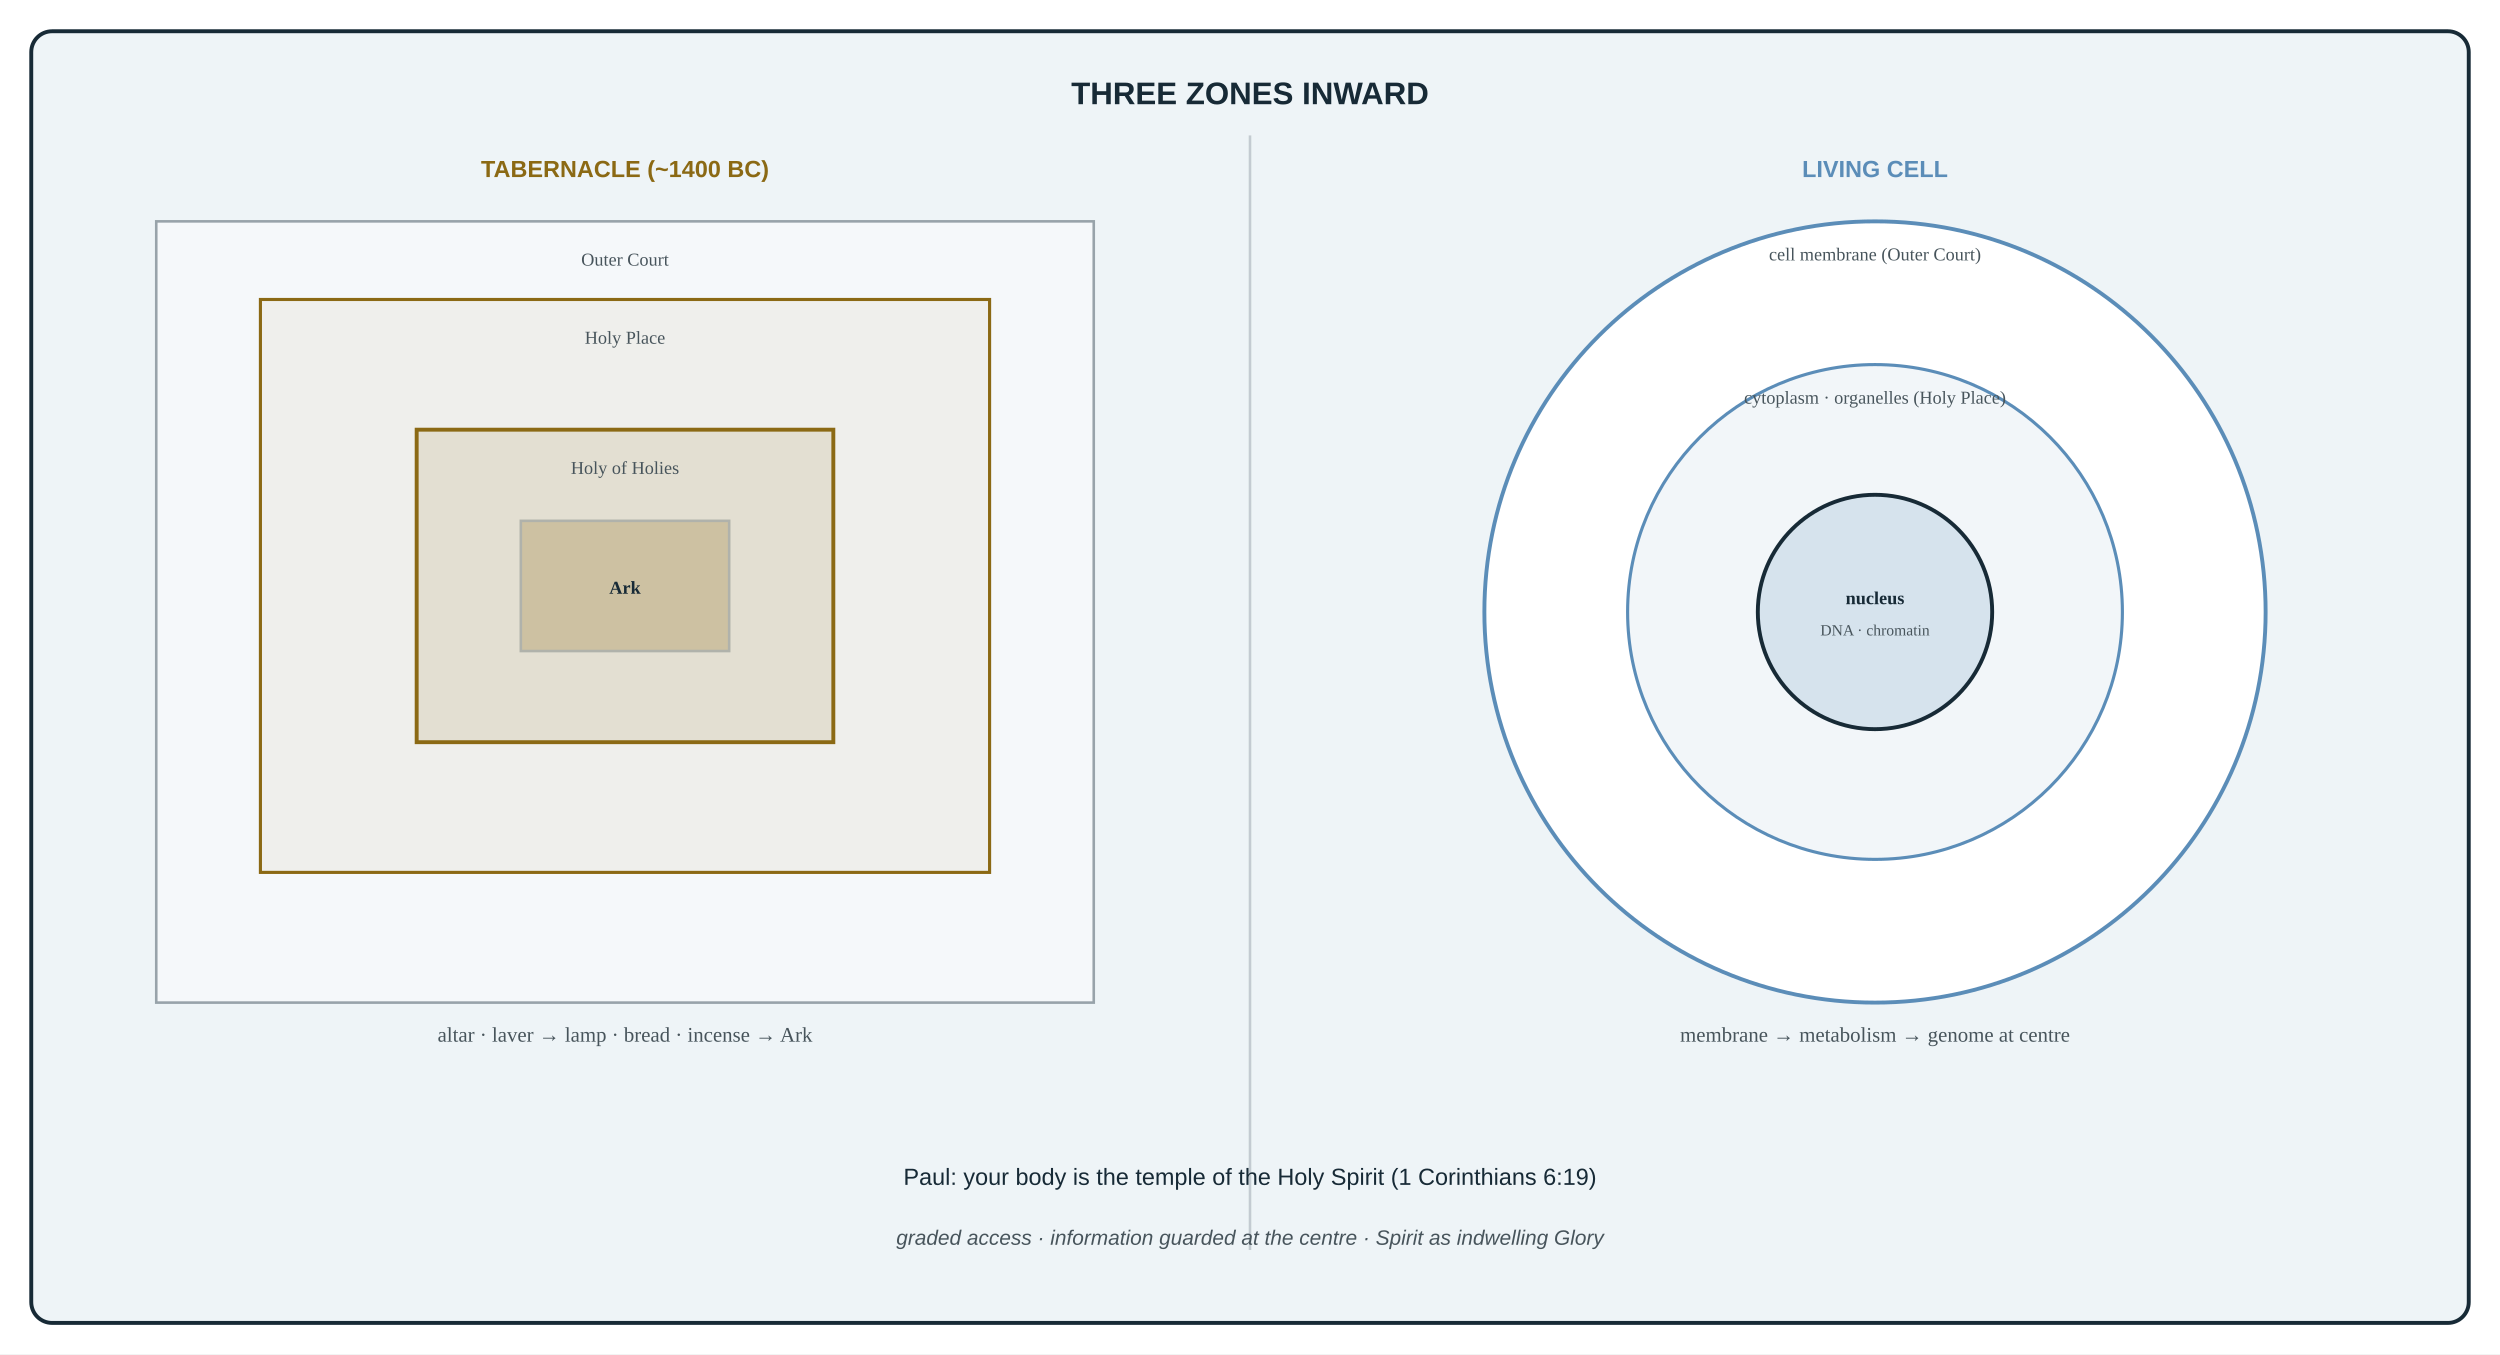
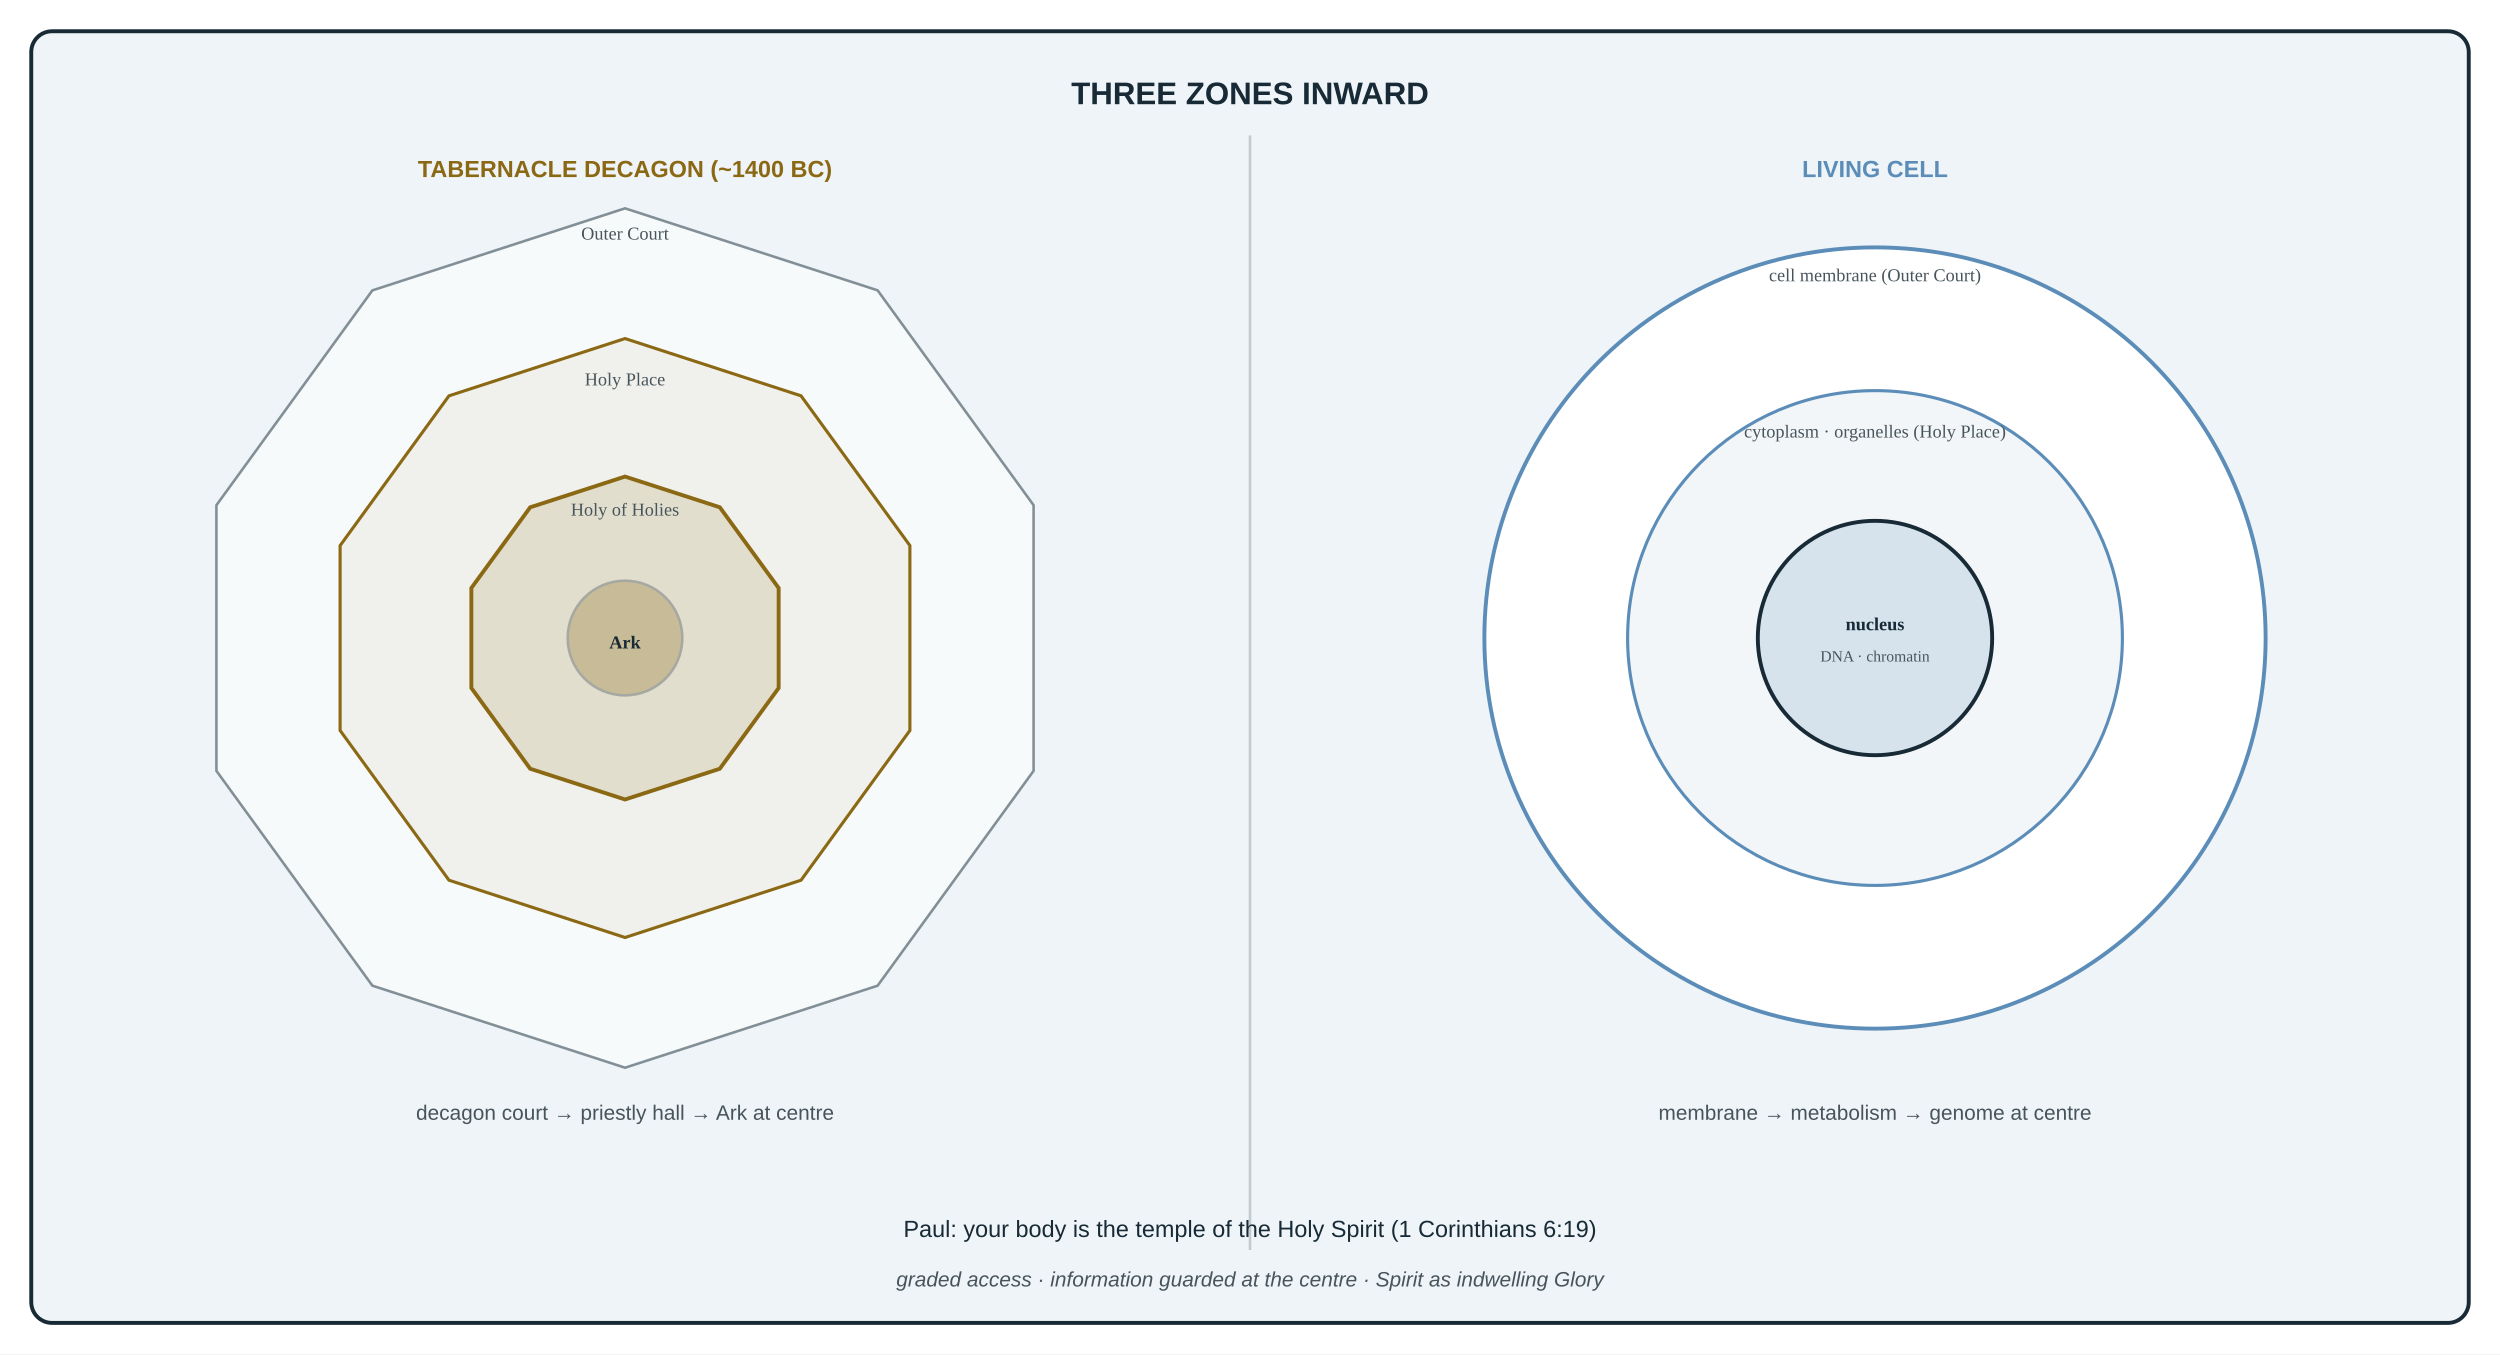
<svg xmlns="http://www.w3.org/2000/svg" width="960" height="520" viewBox="0 0 960 520" role="img">
  <rect width="960" height="520" fill="#FFFFFF" />
  <rect x="12" y="12" width="936" height="496" rx="8" fill="#EEF4F7" stroke="#172A36" stroke-width="1.5" />
  <text x="480" y="40" text-anchor="middle" font-family="Arial,Helvetica,sans-serif" font-size="12" font-weight="700" fill="#172A36">THREE ZONES INWARD</text>
  <line x1="480" y1="52" x2="480" y2="480" stroke="#172A36" stroke-width="1" opacity="0.2" />
-   <text x="240" y="68" text-anchor="middle" font-family="Arial,Helvetica,sans-serif" font-size="9" font-weight="700" fill="#8B6914">TABERNACLE (~1400 BC)</text>
-   <rect x="60" y="85" width="360" height="300" fill="#FFF" stroke="#172A36" stroke-width="1" opacity="0.4" />
-   <text x="240" y="102" text-anchor="middle" font-size="7" fill="#47545B">Outer Court</text>
-   <rect x="100" y="115" width="280" height="220" fill="rgba(139,105,20,0.06)" stroke="#8B6914" stroke-width="1.2" />
-   <text x="240" y="132" text-anchor="middle" font-size="7" fill="#47545B">Holy Place</text>
-   <rect x="160" y="165" width="160" height="120" fill="rgba(139,105,20,0.12)" stroke="#8B6914" stroke-width="1.5" />
-   <text x="240" y="182" text-anchor="middle" font-size="7" fill="#47545B">Holy of Holies</text>
-   <rect x="200" y="200" width="80" height="50" fill="#8B6914" opacity="0.25" stroke="#172A36" stroke-width="1" />
-   <text x="240" y="228" text-anchor="middle" font-size="7" font-weight="700" fill="#172A36">Ark</text>
-   <text x="240" y="400" text-anchor="middle" font-size="8" fill="#47545B">altar · laver → lamp · bread · incense → Ark</text>
+   <text x="240" y="68" text-anchor="middle" font-family="Arial,Helvetica,sans-serif" font-size="9" font-weight="700" fill="#8B6914">TABERNACLE DECAGON (~1400 BC)</text>
+   <polygon points="240.0,80.0 337.0,111.5 396.9,194.0 396.9,296.0 337.0,378.5 240.0,410.0 143.0,378.5 83.1,296.0 83.1,194.0 143.0,111.5" fill="#FFF" stroke="#172A36" stroke-width="1" opacity="0.5" />
+   <text x="240" y="92" text-anchor="middle" font-size="7" fill="#47545B">Outer Court</text>
+   <polygon points="240.0,130.0 307.6,152.0 349.4,209.5 349.4,280.5 307.6,338.0 240.0,360.0 172.4,338.0 130.6,280.5 130.6,209.5 172.4,152.0" fill="rgba(139,105,20,0.06)" stroke="#8B6914" stroke-width="1.2" />
+   <text x="240" y="148" text-anchor="middle" font-size="7" fill="#47545B">Holy Place</text>
+   <polygon points="240.0,183.0 276.4,194.8 299.0,225.8 299.0,264.2 276.4,295.2 240.0,307.0 203.6,295.2 181.0,264.2 181.0,225.8 203.6,194.8" fill="rgba(139,105,20,0.14)" stroke="#8B6914" stroke-width="1.5" />
+   <text x="240" y="198" text-anchor="middle" font-size="7" fill="#47545B">Holy of Holies</text>
+   <circle cx="240" cy="245" r="22" fill="#8B6914" opacity="0.3" stroke="#172A36" stroke-width="1" />
+   <text x="240" y="249" text-anchor="middle" font-size="7" font-weight="700" fill="#172A36">Ark</text>
+   <text x="240" y="430" text-anchor="middle" font-family="Arial,Helvetica,sans-serif" font-size="8" fill="#47545B">decagon court → priestly hall → Ark at centre</text>
  <text x="720" y="68" text-anchor="middle" font-family="Arial,Helvetica,sans-serif" font-size="9" font-weight="700" fill="#5B8DB8">LIVING CELL</text>
-   <circle cx="720" cy="235" r="150" fill="#FFF" stroke="#5B8DB8" stroke-width="1.5" />
-   <text x="720" y="100" text-anchor="middle" font-size="7" fill="#47545B">cell membrane (Outer Court)</text>
-   <circle cx="720" cy="235" r="95" fill="rgba(91,141,184,0.08)" stroke="#5B8DB8" stroke-width="1.2" />
-   <text x="720" y="155" text-anchor="middle" font-size="7" fill="#47545B">cytoplasm · organelles (Holy Place)</text>
-   <circle cx="720" cy="235" r="45" fill="rgba(91,141,184,0.18)" stroke="#172A36" stroke-width="1.5" />
-   <text x="720" y="232" text-anchor="middle" font-size="7" font-weight="700" fill="#172A36">nucleus</text>
-   <text x="720" y="244" text-anchor="middle" font-size="6" fill="#47545B">DNA · chromatin</text>
-   <text x="720" y="400" text-anchor="middle" font-size="8" fill="#47545B">membrane → metabolism → genome at centre</text>
-   <text x="480" y="455" text-anchor="middle" font-family="Arial,Helvetica,sans-serif" font-size="9" fill="#172A36">Paul: your body is the temple of the Holy Spirit (1 Corinthians 6:19)</text>
-   <text x="480" y="478" text-anchor="middle" font-family="Arial,Helvetica,sans-serif" font-size="8" font-style="italic" fill="#47545B">graded access · information guarded at the centre · Spirit as indwelling Glory</text>
+   <circle cx="720" cy="245" r="150" fill="#FFF" stroke="#5B8DB8" stroke-width="1.5" />
+   <text x="720" y="108" text-anchor="middle" font-size="7" fill="#47545B">cell membrane (Outer Court)</text>
+   <circle cx="720" cy="245" r="95" fill="rgba(91,141,184,0.08)" stroke="#5B8DB8" stroke-width="1.2" />
+   <text x="720" y="168" text-anchor="middle" font-size="7" fill="#47545B">cytoplasm · organelles (Holy Place)</text>
+   <circle cx="720" cy="245" r="45" fill="rgba(91,141,184,0.18)" stroke="#172A36" stroke-width="1.5" />
+   <text x="720" y="242" text-anchor="middle" font-size="7" font-weight="700" fill="#172A36">nucleus</text>
+   <text x="720" y="254" text-anchor="middle" font-size="6" fill="#47545B">DNA · chromatin</text>
+   <text x="720" y="430" text-anchor="middle" font-family="Arial,Helvetica,sans-serif" font-size="8" fill="#47545B">membrane → metabolism → genome at centre</text>
+   <text x="480" y="475" text-anchor="middle" font-family="Arial,Helvetica,sans-serif" font-size="9" fill="#172A36">Paul: your body is the temple of the Holy Spirit (1 Corinthians 6:19)</text>
+   <text x="480" y="494" text-anchor="middle" font-family="Arial,Helvetica,sans-serif" font-size="8" font-style="italic" fill="#47545B">graded access · information guarded at the centre · Spirit as indwelling Glory</text>
</svg>
